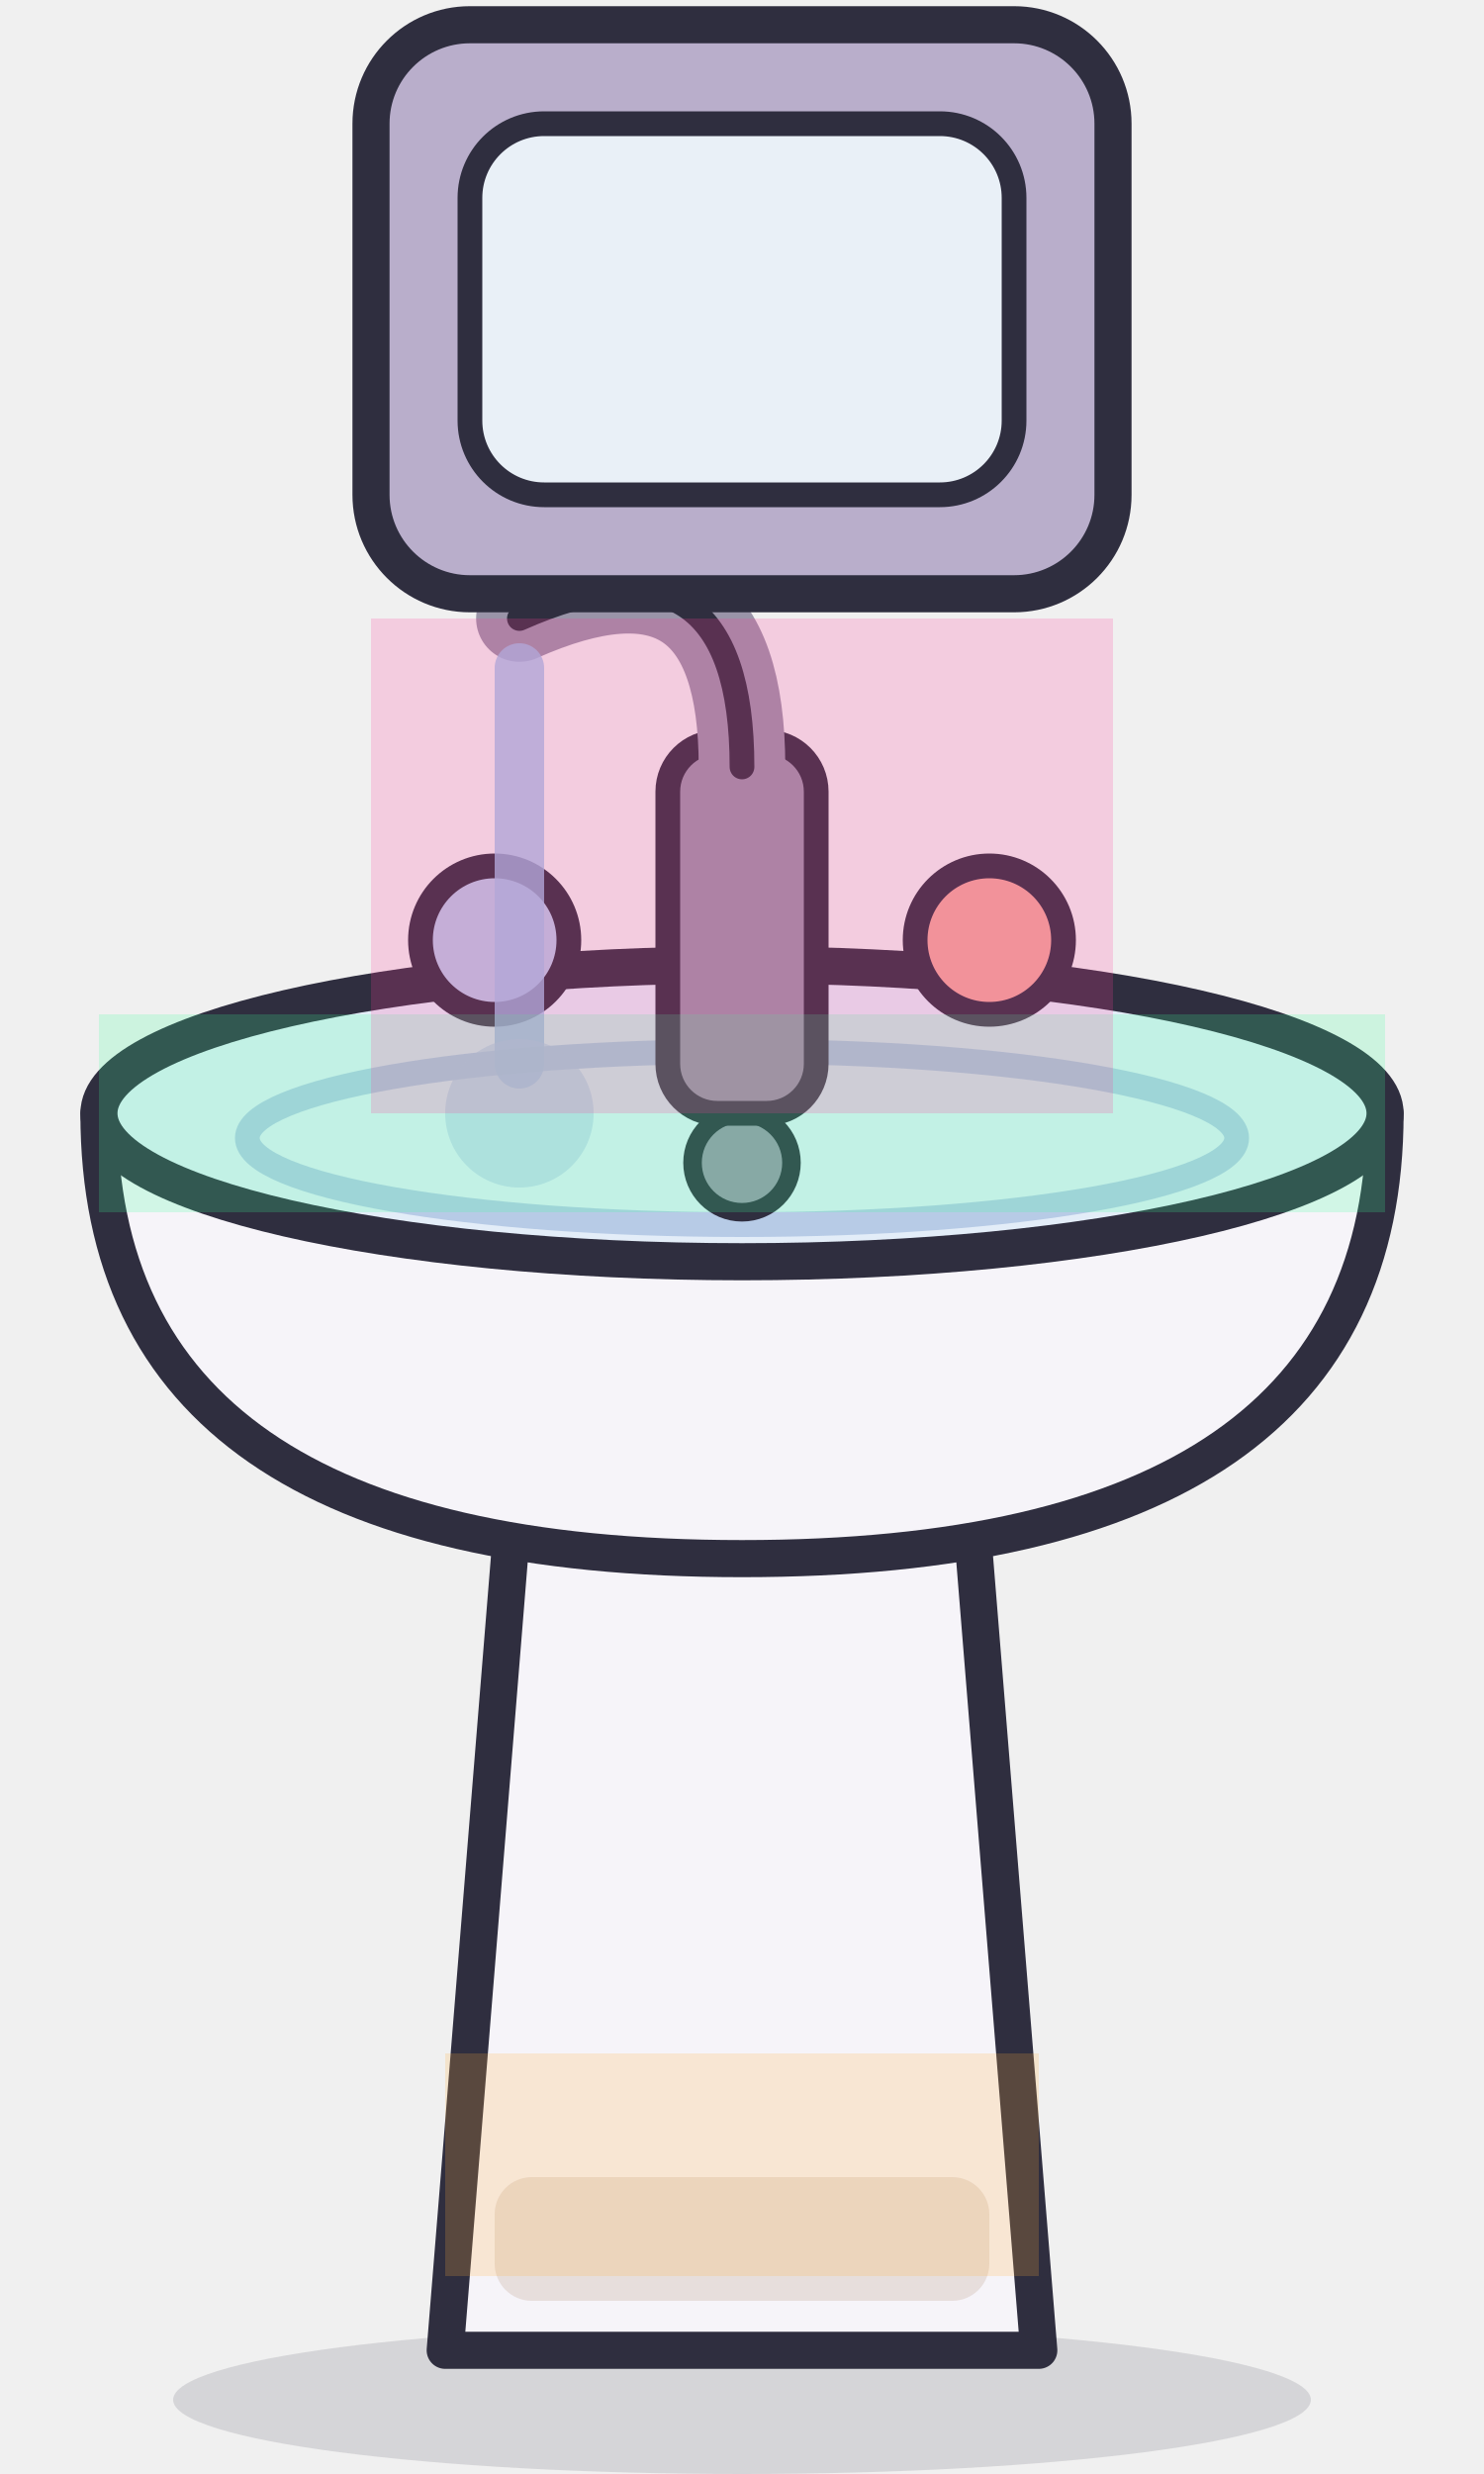
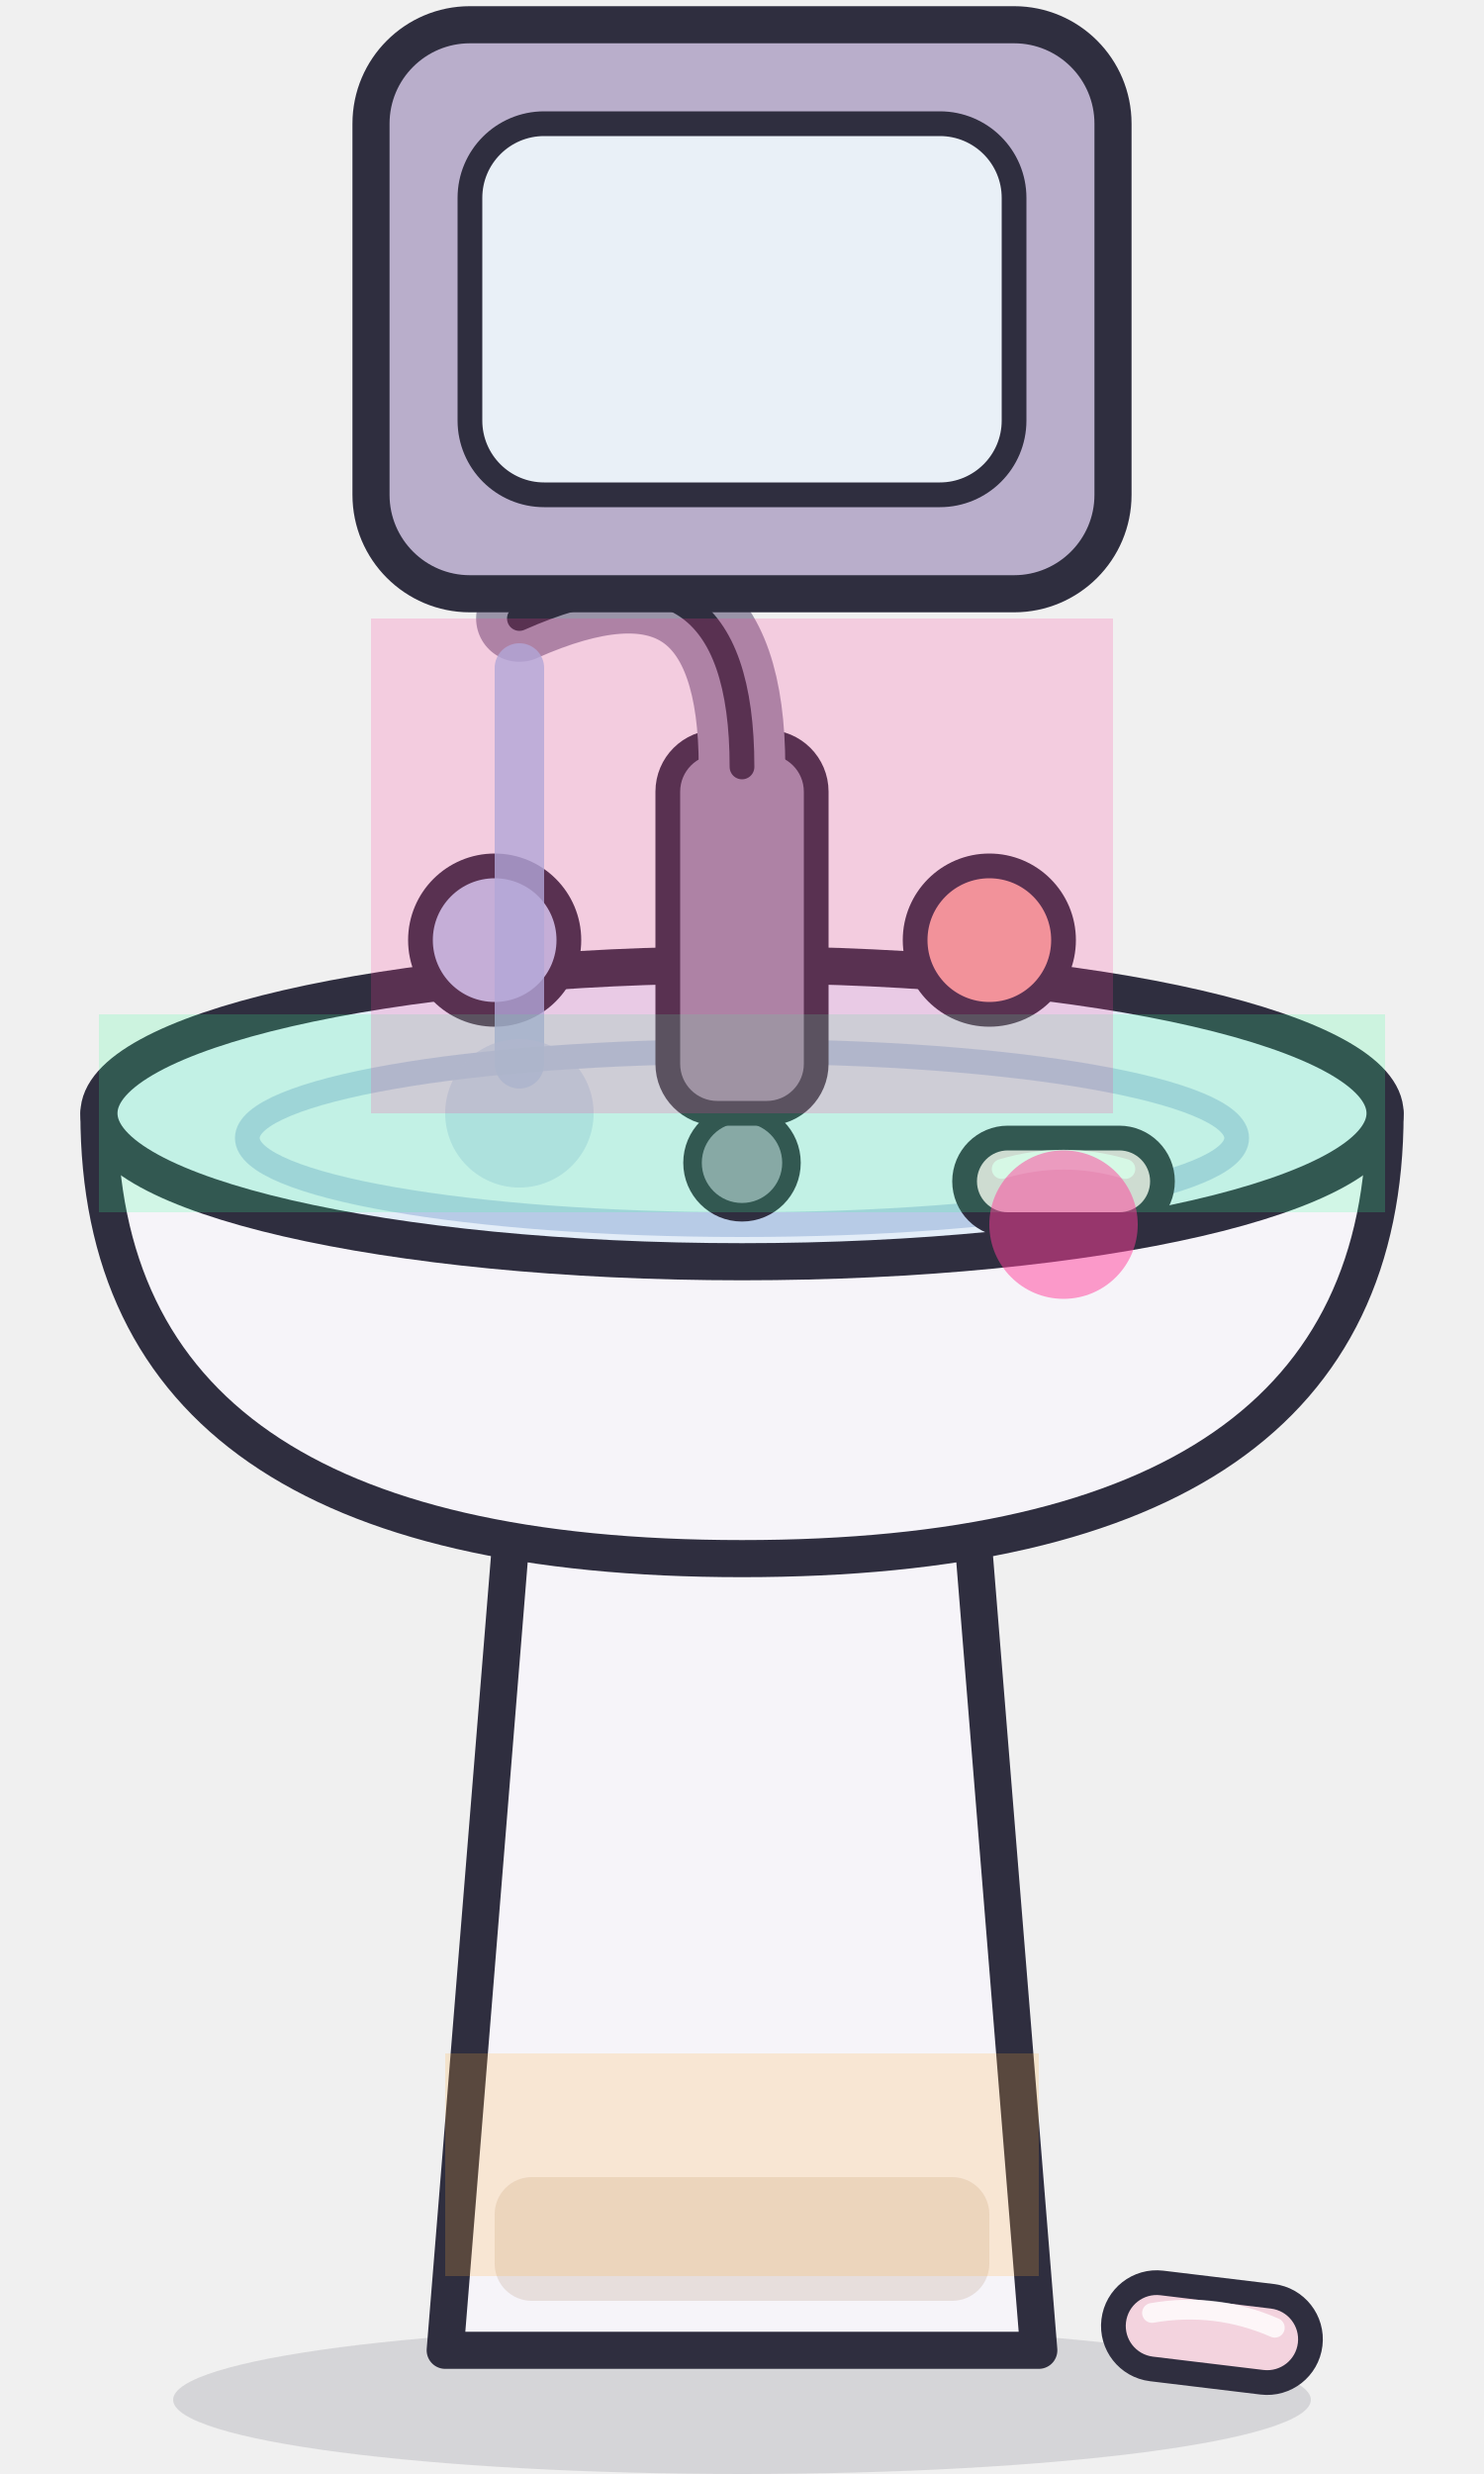
<svg xmlns="http://www.w3.org/2000/svg" viewBox="0 0 120 200" width="120" height="200">
  <g id="stín">
    <ellipse cx="60" cy="194" rx="46" ry="6" fill="#2F2E3F" stroke="none" opacity="0.14" />
  </g>
  <g id="noha">
    <path d="M 42 116 L 78 116 L 84 190 L 36 190 Z" fill="#F6F4F9" stroke="#2F2E3F" stroke-width="3" stroke-linejoin="round" stroke-linecap="round" />
    <rect x="40" y="176" width="40" height="10" rx="3" fill="#D8C7C0" stroke="none" opacity="0.5" />
  </g>
  <g id="mísa">
    <path d="M 8 90 Q 8 126 60 126 Q 112 126 112 90 Z" fill="#F6F4F9" stroke="#2F2E3F" stroke-width="3" stroke-linejoin="round" stroke-linecap="round" />
    <ellipse cx="60" cy="90" rx="52" ry="12" fill="#E3EDF8" stroke="#2F2E3F" stroke-width="3" stroke-linejoin="round" stroke-linecap="round" />
    <ellipse cx="60" cy="92" rx="40" ry="7" fill="#E3EDF8" stroke="#B7CBE6" stroke-width="2" stroke-linejoin="round" stroke-linecap="round" />
    <circle cx="60" cy="94" r="4" fill="#9A94A8" stroke="#2F2E3F" stroke-width="1.5" stroke-linejoin="round" stroke-linecap="round" />
  </g>
  <g id="kohoutek">
    <rect x="54" y="60" width="12" height="30" rx="4" fill="#9A94A8" stroke="#2F2E3F" stroke-width="2" stroke-linejoin="round" stroke-linecap="round" />
    <path d="M 60 62 q 0 -20 -18 -12" fill="none" stroke="#9A94A8" stroke-width="7" stroke-linejoin="round" stroke-linecap="round" />
    <path d="M 60 62 q 0 -20 -18 -12" fill="none" stroke="#2F2E3F" stroke-width="2" stroke-linejoin="round" stroke-linecap="round" />
    <circle cx="40" cy="76" r="6" fill="#B7CBE6" stroke="#2F2E3F" stroke-width="2" stroke-linejoin="round" stroke-linecap="round" />
    <circle cx="80" cy="76" r="6" fill="#EFA79A" stroke="#2F2E3F" stroke-width="2" stroke-linejoin="round" stroke-linecap="round" />
  </g>
+   <g id="mýdlo">
+     <rect x="78" y="92" width="16" height="7" rx="3.5" fill="#F3D3DE" stroke="#2F2E3F" stroke-width="2" stroke-linejoin="round" stroke-linecap="round" />
+     <path d="M 81 94.5 Q 86 93 91 94.5" fill="none" stroke="#FFFFFF" stroke-width="1.6" stroke-linejoin="round" stroke-linecap="round" opacity="0.8" />
+   </g>
+   <g id="stav: spadlé mýdlo" data-state="hidden" data-replaces="mýdlo">
+     <g data-pose="86 95.5 98 188.57 0.1200 1 1" transform="translate(98 188.57) rotate(6.875) scale(1 1) translate(-86 -95.5)">
+       <rect x="78" y="92" width="16" height="7" rx="3.5" fill="#F3D3DE" stroke="#2F2E3F" stroke-width="2" stroke-linejoin="round" stroke-linecap="round" />
+       <path d="M 81 94.5 Q 86 93 91 94.5" fill="none" stroke="#FFFFFF" stroke-width="1.6" stroke-linejoin="round" stroke-linecap="round" opacity="0.8" />
+     </g>
+   </g>
  <g id="stav: teče" data-state="hidden">
    <rect x="40" y="52" width="4" height="36" rx="2" fill="#9FC0E6" stroke="none" opacity="0.8" />
    <circle cx="42" cy="90" r="6" fill="#B7CBE6" stroke="none" opacity="0.6" />
  </g>
  <g id="stav: zrcátko" data-state="hidden">
    <rect x="30" y="2" width="60" height="46" rx="8" fill="#B9AECB" stroke="#2F2E3F" stroke-width="3" stroke-linejoin="round" stroke-linecap="round" />
    <rect x="38" y="10" width="44" height="30" rx="6" fill="#E9F0F7" stroke="#2F2E3F" stroke-width="2" stroke-linejoin="round" stroke-linecap="round" />
  </g>
  <rect id="@pata" x="36" y="166" width="48" height="18" fill="#FFB13D" opacity="0.2" />
  <rect id="@plošina" x="8" y="82" width="104" height="16" fill="#3DFF9A" opacity="0.2" />
  <rect id="@dotyk kohoutek" x="30" y="50" width="60" height="40" fill="#FF3D9A" opacity="0.2" />
+   <circle id="@čep mýdlo" cx="86" cy="99" r="6" fill="#FF3D9A" opacity="0.5" />
</svg>
